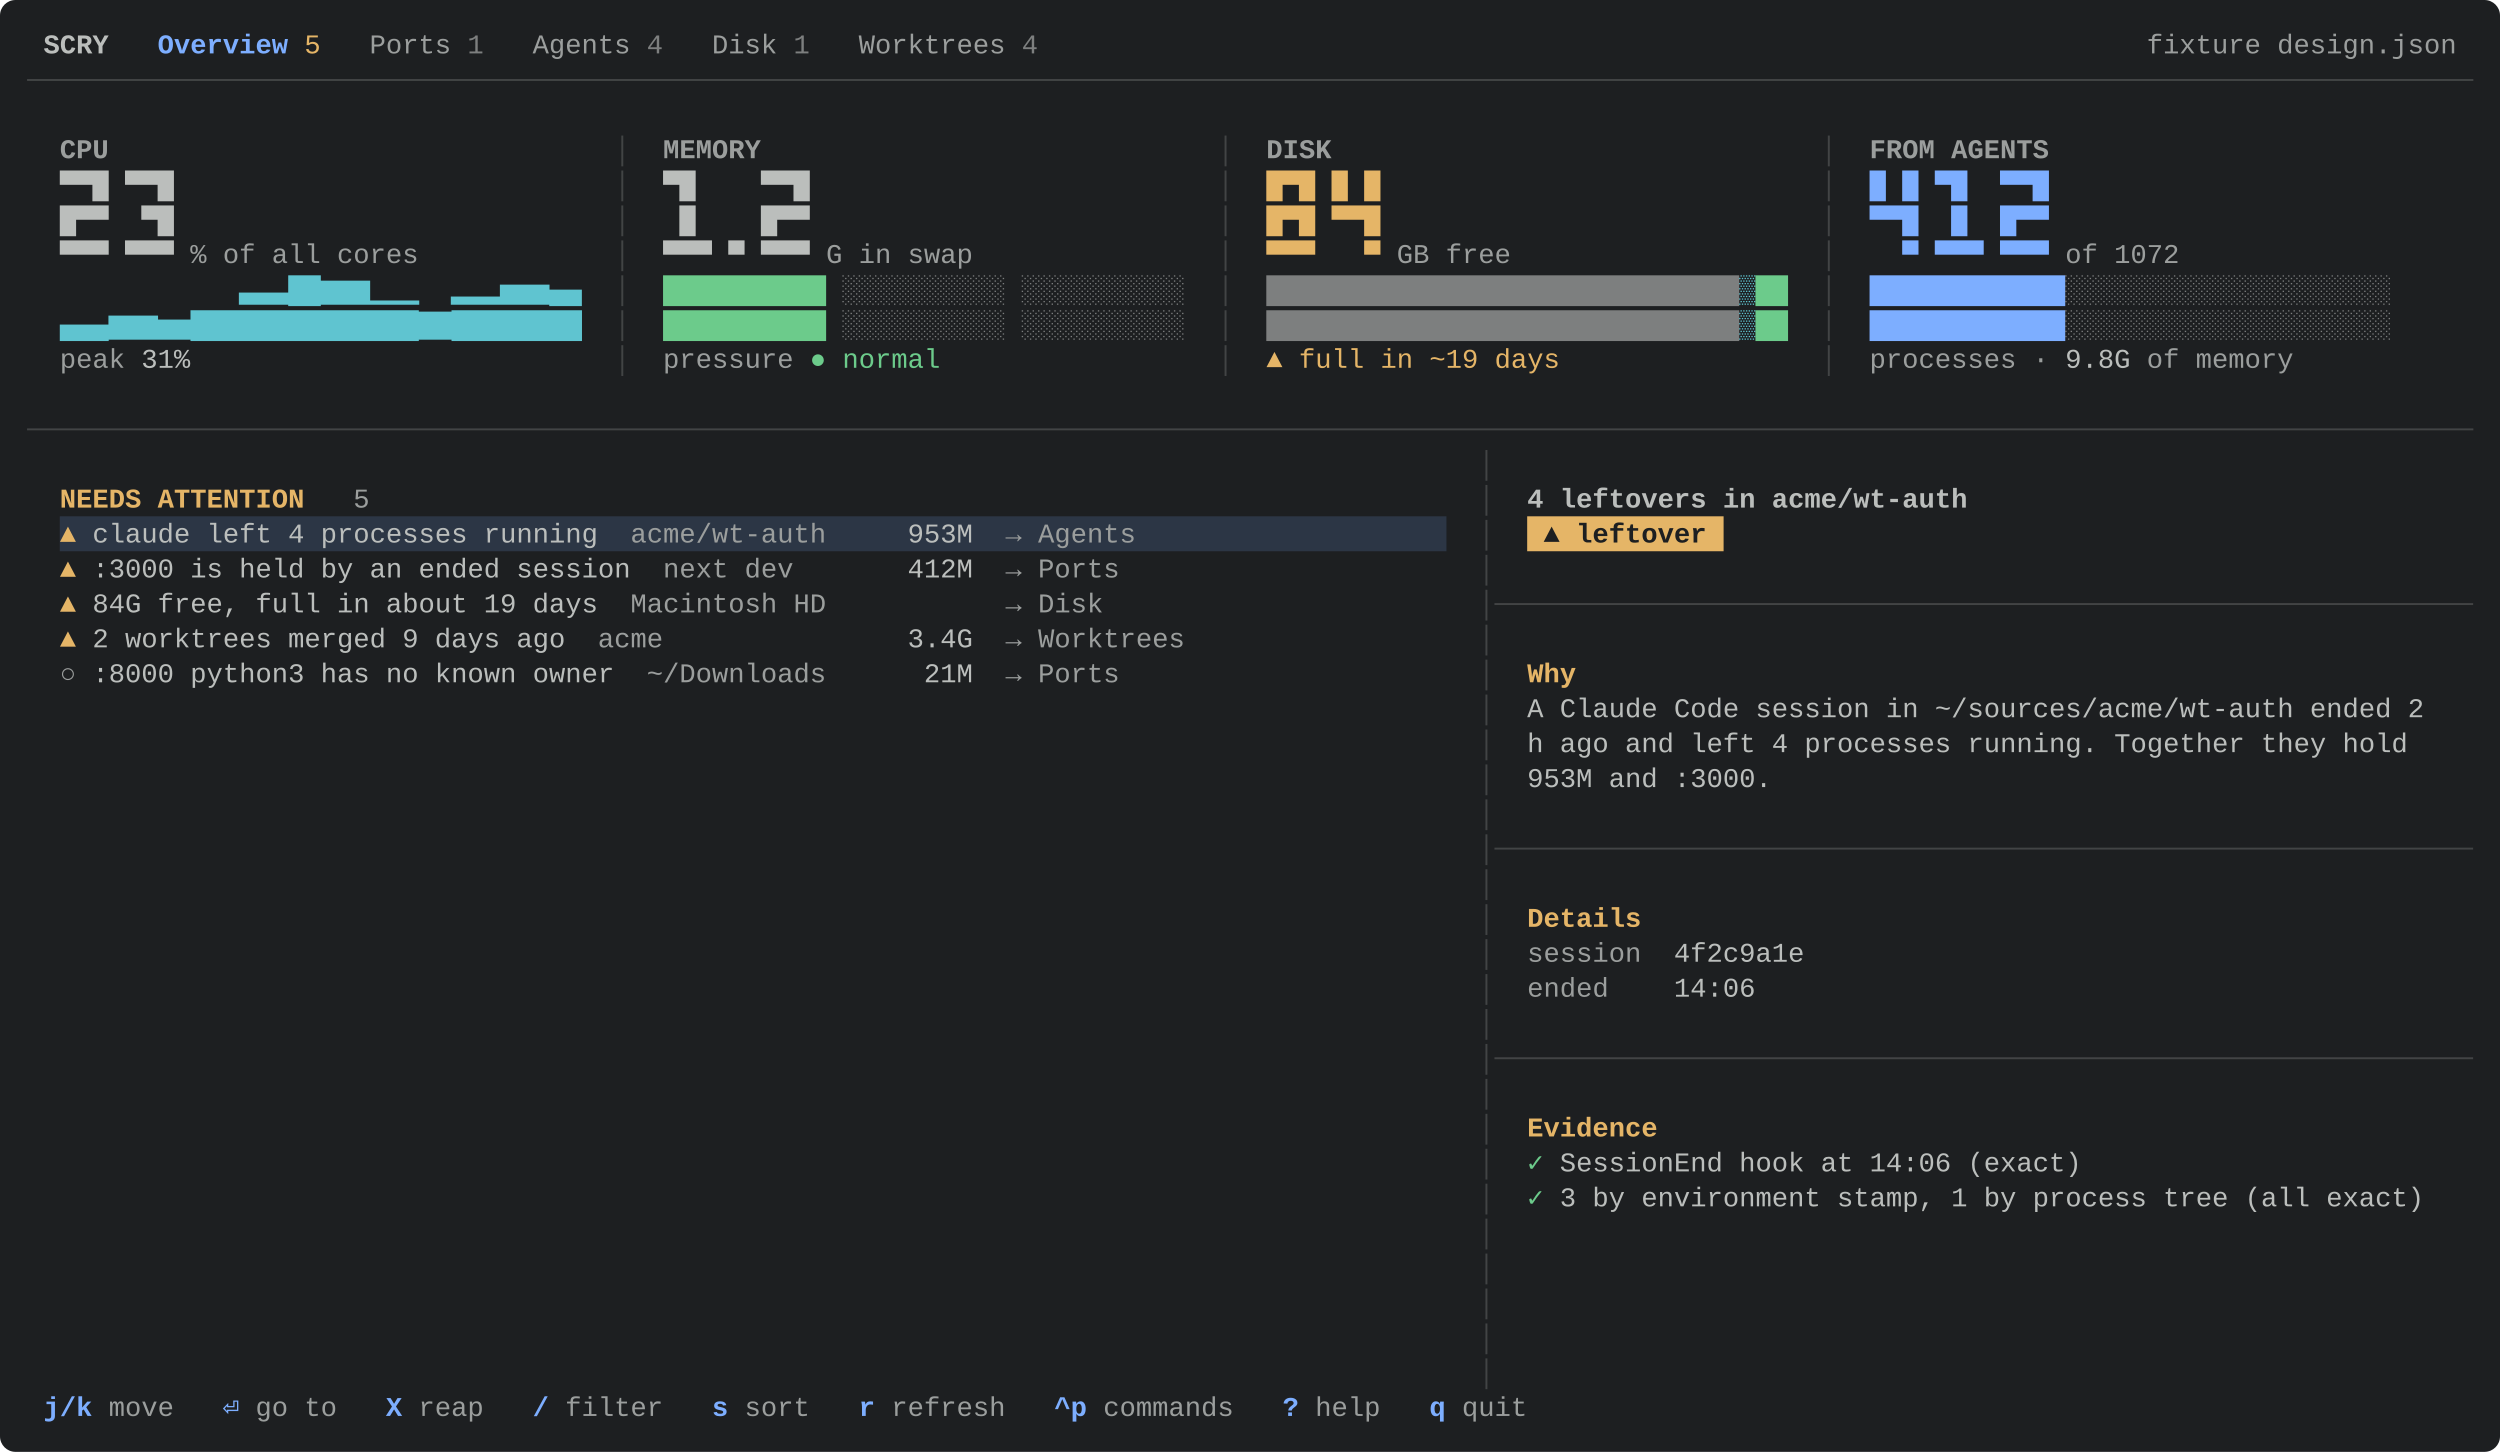
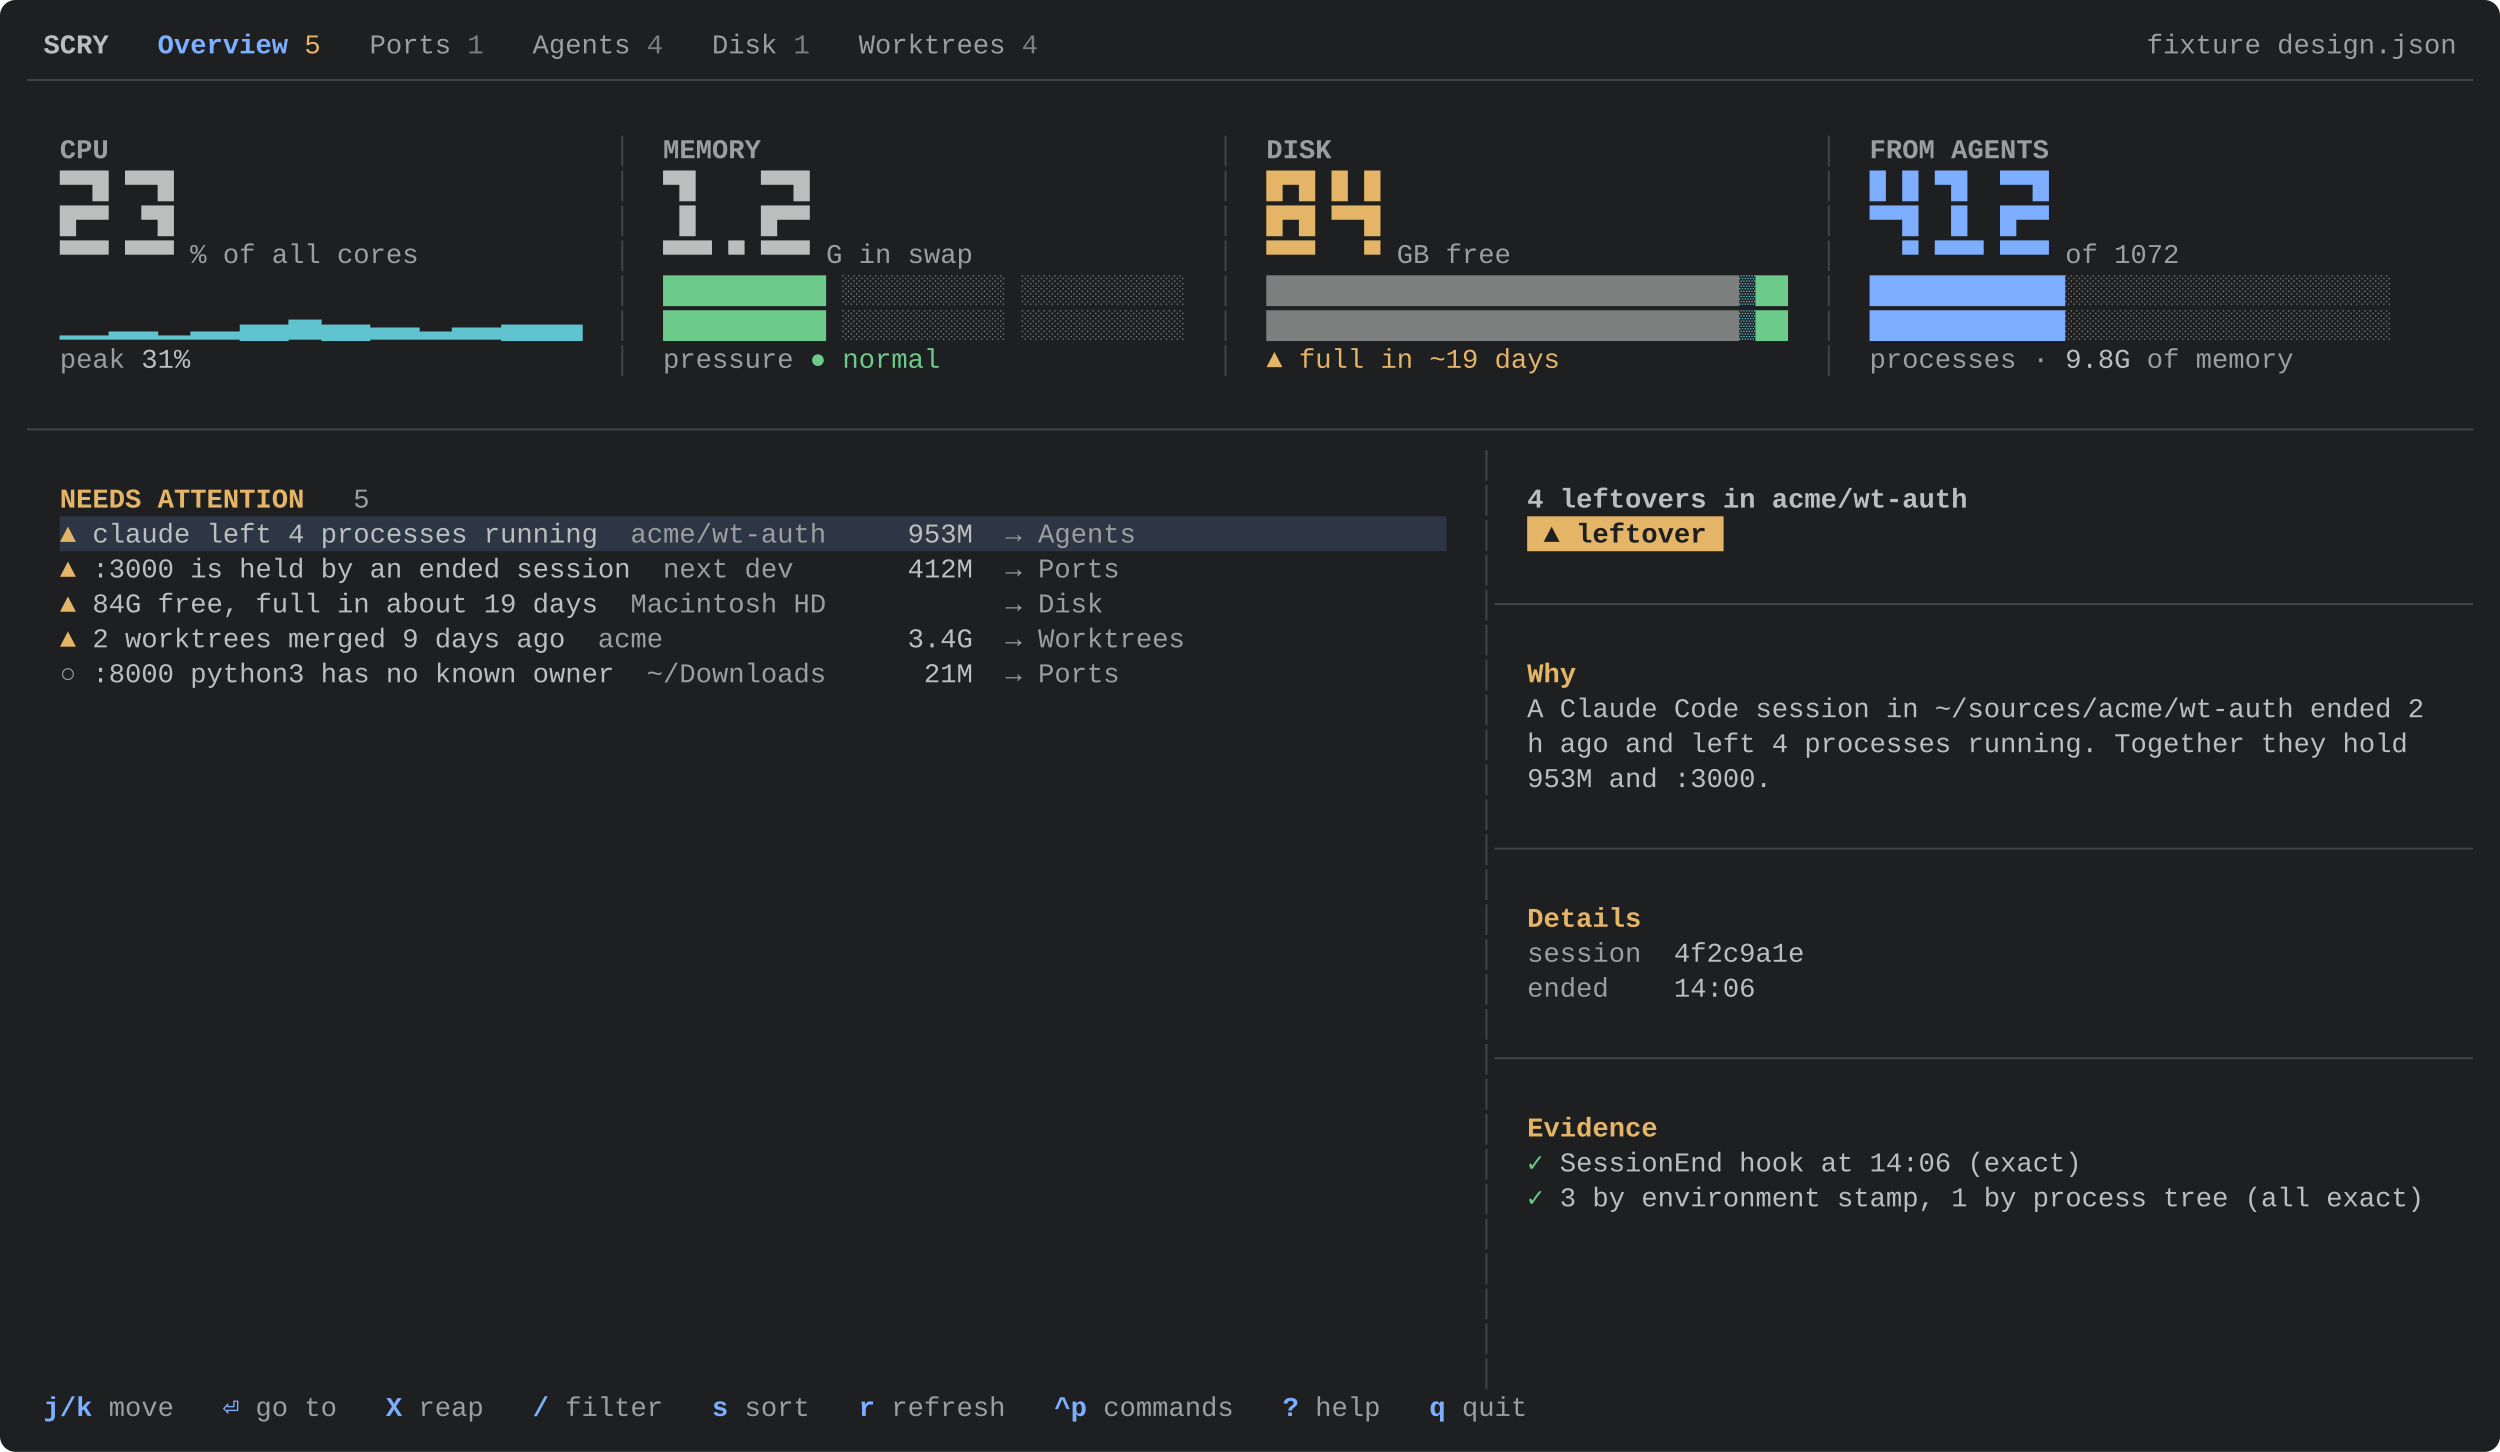
<svg xmlns="http://www.w3.org/2000/svg" width="1288" height="748" viewBox="0 0 1288 748">
  <style>text{font-family:ui-monospace,SFMono-Regular,"SF Mono",Menlo,Consolas,"Liberation Mono","DejaVu Sans Mono",monospace;font-size:14px;white-space:pre}</style>
  <rect width="1288" height="748" rx="8" fill="#1d1f21" />
  <g transform="translate(14 14)">
    <text x="8.4" y="13.5" fill="#bbbebc" textLength="33.6" lengthAdjust="spacingAndGlyphs" xml:space="preserve" font-weight="700">SCRY</text>
    <text x="67.2" y="13.5" fill="#7daeff" textLength="67.2" lengthAdjust="spacingAndGlyphs" xml:space="preserve" font-weight="700">Overview</text>
    <text x="142.8" y="13.5" fill="#e5b567" textLength="8.4" lengthAdjust="spacingAndGlyphs" xml:space="preserve">5</text>
    <text x="176.4" y="13.5" fill="#9b9e9d" textLength="42.0" lengthAdjust="spacingAndGlyphs" xml:space="preserve">Ports</text>
    <text x="226.8" y="13.5" fill="#7d7f7f" textLength="8.4" lengthAdjust="spacingAndGlyphs" xml:space="preserve">1</text>
    <text x="260.4" y="13.5" fill="#9b9e9d" textLength="50.4" lengthAdjust="spacingAndGlyphs" xml:space="preserve">Agents</text>
    <text x="319.2" y="13.5" fill="#7d7f7f" textLength="8.4" lengthAdjust="spacingAndGlyphs" xml:space="preserve">4</text>
    <text x="352.8" y="13.5" fill="#9b9e9d" textLength="33.6" lengthAdjust="spacingAndGlyphs" xml:space="preserve">Disk</text>
    <text x="394.8" y="13.5" fill="#7d7f7f" textLength="8.4" lengthAdjust="spacingAndGlyphs" xml:space="preserve">1</text>
    <text x="428.4" y="13.5" fill="#9b9e9d" textLength="75.6" lengthAdjust="spacingAndGlyphs" xml:space="preserve">Worktrees</text>
    <text x="512.4" y="13.5" fill="#7d7f7f" textLength="8.4" lengthAdjust="spacingAndGlyphs" xml:space="preserve">4</text>
    <text x="1092.0" y="13.5" fill="#9b9e9d" textLength="159.6" lengthAdjust="spacingAndGlyphs" xml:space="preserve">fixture design.json</text>
    <text x="0.0" y="31.5" fill="#424445" textLength="1260.0" lengthAdjust="spacingAndGlyphs" xml:space="preserve">──────────────────────────────────────────────────────────────────────────────────────────────────────────────────────────────────────────────────────</text>
    <text x="16.8" y="67.5" fill="#9b9e9d" textLength="25.2" lengthAdjust="spacingAndGlyphs" xml:space="preserve" font-weight="700">CPU</text>
    <text x="302.4" y="67.5" fill="#424445" textLength="8.4" lengthAdjust="spacingAndGlyphs" xml:space="preserve">│</text>
    <text x="327.6" y="67.5" fill="#9b9e9d" textLength="50.4" lengthAdjust="spacingAndGlyphs" xml:space="preserve" font-weight="700">MEMORY</text>
    <text x="613.2" y="67.5" fill="#424445" textLength="8.4" lengthAdjust="spacingAndGlyphs" xml:space="preserve">│</text>
    <text x="638.4" y="67.5" fill="#9b9e9d" textLength="33.6" lengthAdjust="spacingAndGlyphs" xml:space="preserve" font-weight="700">DISK</text>
    <text x="924.0" y="67.5" fill="#424445" textLength="8.4" lengthAdjust="spacingAndGlyphs" xml:space="preserve">│</text>
    <text x="949.2" y="67.5" fill="#9b9e9d" textLength="92.4" lengthAdjust="spacingAndGlyphs" xml:space="preserve" font-weight="700">FROM AGENTS</text>
    <text x="16.8" y="85.5" fill="#bbbebc" textLength="25.2" lengthAdjust="spacingAndGlyphs" xml:space="preserve" font-weight="700">▀▀█</text>
    <text x="50.4" y="85.5" fill="#bbbebc" textLength="25.2" lengthAdjust="spacingAndGlyphs" xml:space="preserve" font-weight="700">▀▀█</text>
    <text x="302.4" y="85.5" fill="#424445" textLength="8.4" lengthAdjust="spacingAndGlyphs" xml:space="preserve">│</text>
    <text x="327.6" y="85.5" fill="#bbbebc" textLength="16.8" lengthAdjust="spacingAndGlyphs" xml:space="preserve" font-weight="700">▀█</text>
    <text x="378.0" y="85.5" fill="#bbbebc" textLength="25.2" lengthAdjust="spacingAndGlyphs" xml:space="preserve" font-weight="700">▀▀█</text>
    <text x="613.2" y="85.5" fill="#424445" textLength="8.4" lengthAdjust="spacingAndGlyphs" xml:space="preserve">│</text>
    <text x="638.4" y="85.5" fill="#e5b567" textLength="25.2" lengthAdjust="spacingAndGlyphs" xml:space="preserve" font-weight="700">█▀█</text>
    <text x="672.0" y="85.5" fill="#e5b567" textLength="25.2" lengthAdjust="spacingAndGlyphs" xml:space="preserve" font-weight="700">█ █</text>
    <text x="924.0" y="85.5" fill="#424445" textLength="8.4" lengthAdjust="spacingAndGlyphs" xml:space="preserve">│</text>
    <text x="949.2" y="85.5" fill="#7daeff" textLength="25.2" lengthAdjust="spacingAndGlyphs" xml:space="preserve" font-weight="700">█ █</text>
    <text x="982.8" y="85.5" fill="#7daeff" textLength="16.8" lengthAdjust="spacingAndGlyphs" xml:space="preserve" font-weight="700">▀█</text>
    <text x="1016.4" y="85.5" fill="#7daeff" textLength="25.2" lengthAdjust="spacingAndGlyphs" xml:space="preserve" font-weight="700">▀▀█</text>
    <text x="16.8" y="103.5" fill="#bbbebc" textLength="25.2" lengthAdjust="spacingAndGlyphs" xml:space="preserve" font-weight="700">█▀▀</text>
    <text x="58.8" y="103.5" fill="#bbbebc" textLength="16.8" lengthAdjust="spacingAndGlyphs" xml:space="preserve" font-weight="700">▀█</text>
    <text x="302.4" y="103.5" fill="#424445" textLength="8.4" lengthAdjust="spacingAndGlyphs" xml:space="preserve">│</text>
    <text x="336.0" y="103.5" fill="#bbbebc" textLength="8.4" lengthAdjust="spacingAndGlyphs" xml:space="preserve" font-weight="700">█</text>
    <text x="378.0" y="103.5" fill="#bbbebc" textLength="25.2" lengthAdjust="spacingAndGlyphs" xml:space="preserve" font-weight="700">█▀▀</text>
    <text x="613.2" y="103.5" fill="#424445" textLength="8.4" lengthAdjust="spacingAndGlyphs" xml:space="preserve">│</text>
    <text x="638.4" y="103.5" fill="#e5b567" textLength="25.2" lengthAdjust="spacingAndGlyphs" xml:space="preserve" font-weight="700">█▀█</text>
    <text x="672.0" y="103.5" fill="#e5b567" textLength="25.2" lengthAdjust="spacingAndGlyphs" xml:space="preserve" font-weight="700">▀▀█</text>
    <text x="924.0" y="103.5" fill="#424445" textLength="8.4" lengthAdjust="spacingAndGlyphs" xml:space="preserve">│</text>
    <text x="949.2" y="103.5" fill="#7daeff" textLength="25.2" lengthAdjust="spacingAndGlyphs" xml:space="preserve" font-weight="700">▀▀█</text>
    <text x="991.2" y="103.5" fill="#7daeff" textLength="8.4" lengthAdjust="spacingAndGlyphs" xml:space="preserve" font-weight="700">█</text>
    <text x="1016.4" y="103.5" fill="#7daeff" textLength="25.2" lengthAdjust="spacingAndGlyphs" xml:space="preserve" font-weight="700">█▀▀</text>
    <text x="16.8" y="121.5" fill="#bbbebc" textLength="25.2" lengthAdjust="spacingAndGlyphs" xml:space="preserve" font-weight="700">▀▀▀</text>
    <text x="50.4" y="121.5" fill="#bbbebc" textLength="25.2" lengthAdjust="spacingAndGlyphs" xml:space="preserve" font-weight="700">▀▀▀</text>
    <text x="84.0" y="121.5" fill="#9b9e9d" textLength="117.6" lengthAdjust="spacingAndGlyphs" xml:space="preserve">% of all cores</text>
    <text x="302.4" y="121.5" fill="#424445" textLength="8.4" lengthAdjust="spacingAndGlyphs" xml:space="preserve">│</text>
    <text x="327.6" y="121.5" fill="#bbbebc" textLength="25.2" lengthAdjust="spacingAndGlyphs" xml:space="preserve" font-weight="700">▀▀▀</text>
    <text x="361.2" y="121.5" fill="#bbbebc" textLength="8.4" lengthAdjust="spacingAndGlyphs" xml:space="preserve" font-weight="700">▀</text>
    <text x="378.0" y="121.5" fill="#bbbebc" textLength="25.2" lengthAdjust="spacingAndGlyphs" xml:space="preserve" font-weight="700">▀▀▀</text>
    <text x="411.6" y="121.5" fill="#9b9e9d" textLength="75.6" lengthAdjust="spacingAndGlyphs" xml:space="preserve">G in swap</text>
    <text x="613.2" y="121.5" fill="#424445" textLength="8.4" lengthAdjust="spacingAndGlyphs" xml:space="preserve">│</text>
    <text x="638.4" y="121.5" fill="#e5b567" textLength="25.2" lengthAdjust="spacingAndGlyphs" xml:space="preserve" font-weight="700">▀▀▀</text>
    <text x="688.8" y="121.5" fill="#e5b567" textLength="8.4" lengthAdjust="spacingAndGlyphs" xml:space="preserve" font-weight="700">▀</text>
    <text x="705.6" y="121.5" fill="#9b9e9d" textLength="58.8" lengthAdjust="spacingAndGlyphs" xml:space="preserve">GB free</text>
    <text x="924.0" y="121.5" fill="#424445" textLength="8.4" lengthAdjust="spacingAndGlyphs" xml:space="preserve">│</text>
    <text x="966.0" y="121.5" fill="#7daeff" textLength="8.4" lengthAdjust="spacingAndGlyphs" xml:space="preserve" font-weight="700">▀</text>
    <text x="982.8" y="121.5" fill="#7daeff" textLength="25.2" lengthAdjust="spacingAndGlyphs" xml:space="preserve" font-weight="700">▀▀▀</text>
    <text x="1016.4" y="121.5" fill="#7daeff" textLength="25.2" lengthAdjust="spacingAndGlyphs" xml:space="preserve" font-weight="700">▀▀▀</text>
    <text x="1050.0" y="121.5" fill="#9b9e9d" textLength="58.8" lengthAdjust="spacingAndGlyphs" xml:space="preserve">of 1072</text>
-     <text x="109.2" y="139.5" fill="#5fc4d0" textLength="92.4" lengthAdjust="spacingAndGlyphs" xml:space="preserve">▃▃▃██▆▆▆▁▁▁</text>
-     <text x="218.4" y="139.5" fill="#5fc4d0" textLength="67.2" lengthAdjust="spacingAndGlyphs" xml:space="preserve">▂▂▂▅▅▅▄▄</text>
    <text x="302.4" y="139.5" fill="#424445" textLength="8.4" lengthAdjust="spacingAndGlyphs" xml:space="preserve">│</text>
    <text x="327.6" y="139.5" fill="#6ccb8b" textLength="84.0" lengthAdjust="spacingAndGlyphs" xml:space="preserve">██████████</text>
    <text x="420.0" y="139.5" fill="#7d7f7f" textLength="84.0" lengthAdjust="spacingAndGlyphs" xml:space="preserve">░░░░░░░░░░</text>
    <text x="512.4" y="139.5" fill="#7d7f7f" textLength="84.0" lengthAdjust="spacingAndGlyphs" xml:space="preserve">░░░░░░░░░░</text>
    <text x="613.2" y="139.5" fill="#424445" textLength="8.4" lengthAdjust="spacingAndGlyphs" xml:space="preserve">│</text>
    <text x="638.4" y="139.5" fill="#7d7f7f" textLength="243.6" lengthAdjust="spacingAndGlyphs" xml:space="preserve">█████████████████████████████</text>
    <text x="882.0" y="139.5" fill="#5fc4d0" textLength="8.4" lengthAdjust="spacingAndGlyphs" xml:space="preserve">▒</text>
    <text x="890.4" y="139.5" fill="#6ccb8b" textLength="16.8" lengthAdjust="spacingAndGlyphs" xml:space="preserve">██</text>
    <text x="924.0" y="139.5" fill="#424445" textLength="8.4" lengthAdjust="spacingAndGlyphs" xml:space="preserve">│</text>
    <text x="949.2" y="139.5" fill="#7daeff" textLength="100.8" lengthAdjust="spacingAndGlyphs" xml:space="preserve">████████████</text>
    <text x="1050.0" y="139.5" fill="#7d7f7f" textLength="168.0" lengthAdjust="spacingAndGlyphs" xml:space="preserve">░░░░░░░░░░░░░░░░░░░░</text>
-     <text x="16.8" y="157.5" fill="#5fc4d0" textLength="268.8" lengthAdjust="spacingAndGlyphs" xml:space="preserve">▄▄▄▆▆▆▅▅██████████████▇▇████████</text>
+     <text x="16.8" y="157.5" fill="#5fc4d0" textLength="268.8" lengthAdjust="spacingAndGlyphs" xml:space="preserve">▁▁▁▂▂▂▁▁▂▂▂▄▄▄▅▅▄▄▄▃▃▃▂▂▃▃▃▄▄▄▄▄</text>
    <text x="302.4" y="157.5" fill="#424445" textLength="8.4" lengthAdjust="spacingAndGlyphs" xml:space="preserve">│</text>
    <text x="327.6" y="157.5" fill="#6ccb8b" textLength="84.0" lengthAdjust="spacingAndGlyphs" xml:space="preserve">██████████</text>
    <text x="420.0" y="157.5" fill="#7d7f7f" textLength="84.0" lengthAdjust="spacingAndGlyphs" xml:space="preserve">░░░░░░░░░░</text>
    <text x="512.4" y="157.5" fill="#7d7f7f" textLength="84.0" lengthAdjust="spacingAndGlyphs" xml:space="preserve">░░░░░░░░░░</text>
    <text x="613.2" y="157.5" fill="#424445" textLength="8.4" lengthAdjust="spacingAndGlyphs" xml:space="preserve">│</text>
    <text x="638.4" y="157.5" fill="#7d7f7f" textLength="243.6" lengthAdjust="spacingAndGlyphs" xml:space="preserve">█████████████████████████████</text>
    <text x="882.0" y="157.5" fill="#5fc4d0" textLength="8.4" lengthAdjust="spacingAndGlyphs" xml:space="preserve">▒</text>
    <text x="890.4" y="157.5" fill="#6ccb8b" textLength="16.8" lengthAdjust="spacingAndGlyphs" xml:space="preserve">██</text>
    <text x="924.0" y="157.5" fill="#424445" textLength="8.4" lengthAdjust="spacingAndGlyphs" xml:space="preserve">│</text>
    <text x="949.2" y="157.5" fill="#7daeff" textLength="100.8" lengthAdjust="spacingAndGlyphs" xml:space="preserve">████████████</text>
    <text x="1050.0" y="157.5" fill="#7d7f7f" textLength="168.0" lengthAdjust="spacingAndGlyphs" xml:space="preserve">░░░░░░░░░░░░░░░░░░░░</text>
    <text x="16.8" y="175.5" fill="#9b9e9d" textLength="33.6" lengthAdjust="spacingAndGlyphs" xml:space="preserve">peak</text>
    <text x="58.8" y="175.5" fill="#bbbebc" textLength="25.2" lengthAdjust="spacingAndGlyphs" xml:space="preserve">31%</text>
    <text x="302.4" y="175.5" fill="#424445" textLength="8.4" lengthAdjust="spacingAndGlyphs" xml:space="preserve">│</text>
    <text x="327.6" y="175.5" fill="#9b9e9d" textLength="67.2" lengthAdjust="spacingAndGlyphs" xml:space="preserve">pressure</text>
    <text x="403.2" y="175.5" fill="#6ccb8b" textLength="67.2" lengthAdjust="spacingAndGlyphs" xml:space="preserve">● normal</text>
    <text x="613.2" y="175.5" fill="#424445" textLength="8.4" lengthAdjust="spacingAndGlyphs" xml:space="preserve">│</text>
    <text x="638.4" y="175.5" fill="#e5b567" textLength="151.2" lengthAdjust="spacingAndGlyphs" xml:space="preserve">▲ full in ~19 days</text>
    <text x="924.0" y="175.5" fill="#424445" textLength="8.4" lengthAdjust="spacingAndGlyphs" xml:space="preserve">│</text>
    <text x="949.2" y="175.5" fill="#9b9e9d" textLength="92.4" lengthAdjust="spacingAndGlyphs" xml:space="preserve">processes ·</text>
    <text x="1050.0" y="175.5" fill="#bbbebc" textLength="33.6" lengthAdjust="spacingAndGlyphs" xml:space="preserve">9.8G</text>
    <text x="1092.0" y="175.5" fill="#9b9e9d" textLength="75.6" lengthAdjust="spacingAndGlyphs" xml:space="preserve">of memory</text>
    <text x="0.0" y="211.5" fill="#424445" textLength="1260.0" lengthAdjust="spacingAndGlyphs" xml:space="preserve">──────────────────────────────────────────────────────────────────────────────────────────────────────────────────────────────────────────────────────</text>
    <text x="747.6" y="229.5" fill="#424445" textLength="8.4" lengthAdjust="spacingAndGlyphs" xml:space="preserve">│</text>
    <text x="16.8" y="247.5" fill="#e5b567" textLength="126.0" lengthAdjust="spacingAndGlyphs" xml:space="preserve" font-weight="700">NEEDS ATTENTION</text>
    <text x="168.0" y="247.5" fill="#9b9e9d" textLength="8.4" lengthAdjust="spacingAndGlyphs" xml:space="preserve">5</text>
    <text x="747.6" y="247.5" fill="#424445" textLength="8.4" lengthAdjust="spacingAndGlyphs" xml:space="preserve">│</text>
    <text x="772.8" y="247.5" fill="#bbbebc" textLength="226.8" lengthAdjust="spacingAndGlyphs" xml:space="preserve" font-weight="700">4 leftovers in acme/wt-auth</text>
    <rect x="16.8" y="252" width="714.4" height="18" fill="#2c3645" />
    <rect x="772.8" y="252" width="101.2" height="18" fill="#e5b567" />
    <text x="16.8" y="265.5" fill="#e5b567" textLength="8.4" lengthAdjust="spacingAndGlyphs" xml:space="preserve">▲</text>
    <text x="33.6" y="265.5" fill="#bbbebc" textLength="260.4" lengthAdjust="spacingAndGlyphs" xml:space="preserve">claude left 4 processes running</text>
    <text x="310.8" y="265.5" fill="#9b9e9d" textLength="100.8" lengthAdjust="spacingAndGlyphs" xml:space="preserve">acme/wt-auth</text>
    <text x="453.6" y="265.5" fill="#bbbebc" textLength="33.6" lengthAdjust="spacingAndGlyphs" xml:space="preserve">953M</text>
    <text x="504.0" y="265.5" fill="#9b9e9d" textLength="67.2" lengthAdjust="spacingAndGlyphs" xml:space="preserve">→ Agents</text>
    <text x="747.6" y="265.5" fill="#424445" textLength="8.4" lengthAdjust="spacingAndGlyphs" xml:space="preserve">│</text>
    <text x="781.2" y="265.5" fill="#1d1f21" textLength="84.0" lengthAdjust="spacingAndGlyphs" xml:space="preserve" font-weight="700">▲ leftover</text>
    <text x="16.8" y="283.5" fill="#e5b567" textLength="8.4" lengthAdjust="spacingAndGlyphs" xml:space="preserve">▲</text>
    <text x="33.6" y="283.5" fill="#bbbebc" textLength="277.2" lengthAdjust="spacingAndGlyphs" xml:space="preserve">:3000 is held by an ended session</text>
    <text x="327.6" y="283.5" fill="#9b9e9d" textLength="67.2" lengthAdjust="spacingAndGlyphs" xml:space="preserve">next dev</text>
    <text x="453.6" y="283.5" fill="#bbbebc" textLength="33.6" lengthAdjust="spacingAndGlyphs" xml:space="preserve">412M</text>
    <text x="504.0" y="283.5" fill="#9b9e9d" textLength="58.8" lengthAdjust="spacingAndGlyphs" xml:space="preserve">→ Ports</text>
    <text x="747.6" y="283.5" fill="#424445" textLength="8.4" lengthAdjust="spacingAndGlyphs" xml:space="preserve">│</text>
    <text x="16.8" y="301.5" fill="#e5b567" textLength="8.4" lengthAdjust="spacingAndGlyphs" xml:space="preserve">▲</text>
    <text x="33.6" y="301.5" fill="#bbbebc" textLength="260.4" lengthAdjust="spacingAndGlyphs" xml:space="preserve">84G free, full in about 19 days</text>
    <text x="310.8" y="301.5" fill="#9b9e9d" textLength="100.8" lengthAdjust="spacingAndGlyphs" xml:space="preserve">Macintosh HD</text>
    <text x="504.0" y="301.5" fill="#9b9e9d" textLength="50.4" lengthAdjust="spacingAndGlyphs" xml:space="preserve">→ Disk</text>
    <text x="747.6" y="301.5" fill="#424445" textLength="512.4" lengthAdjust="spacingAndGlyphs" xml:space="preserve">│────────────────────────────────────────────────────────────</text>
    <text x="16.8" y="319.5" fill="#e5b567" textLength="8.4" lengthAdjust="spacingAndGlyphs" xml:space="preserve">▲</text>
    <text x="33.6" y="319.5" fill="#bbbebc" textLength="243.6" lengthAdjust="spacingAndGlyphs" xml:space="preserve">2 worktrees merged 9 days ago</text>
    <text x="294.0" y="319.5" fill="#9b9e9d" textLength="33.6" lengthAdjust="spacingAndGlyphs" xml:space="preserve">acme</text>
    <text x="453.6" y="319.5" fill="#bbbebc" textLength="33.6" lengthAdjust="spacingAndGlyphs" xml:space="preserve">3.4G</text>
    <text x="504.0" y="319.5" fill="#9b9e9d" textLength="92.4" lengthAdjust="spacingAndGlyphs" xml:space="preserve">→ Worktrees</text>
    <text x="747.6" y="319.5" fill="#424445" textLength="8.4" lengthAdjust="spacingAndGlyphs" xml:space="preserve">│</text>
    <text x="16.8" y="337.5" fill="#9b9e9d" textLength="8.4" lengthAdjust="spacingAndGlyphs" xml:space="preserve">○</text>
    <text x="33.6" y="337.5" fill="#bbbebc" textLength="268.8" lengthAdjust="spacingAndGlyphs" xml:space="preserve">:8000 python3 has no known owner</text>
    <text x="319.2" y="337.5" fill="#9b9e9d" textLength="92.4" lengthAdjust="spacingAndGlyphs" xml:space="preserve">~/Downloads</text>
    <text x="462.0" y="337.5" fill="#bbbebc" textLength="25.2" lengthAdjust="spacingAndGlyphs" xml:space="preserve">21M</text>
    <text x="504.0" y="337.5" fill="#9b9e9d" textLength="58.8" lengthAdjust="spacingAndGlyphs" xml:space="preserve">→ Ports</text>
    <text x="747.6" y="337.5" fill="#424445" textLength="8.4" lengthAdjust="spacingAndGlyphs" xml:space="preserve">│</text>
    <text x="772.8" y="337.5" fill="#e5b567" textLength="25.2" lengthAdjust="spacingAndGlyphs" xml:space="preserve" font-weight="700">Why</text>
    <text x="747.6" y="355.5" fill="#424445" textLength="8.4" lengthAdjust="spacingAndGlyphs" xml:space="preserve">│</text>
    <text x="772.8" y="355.5" fill="#bbbebc" textLength="462.0" lengthAdjust="spacingAndGlyphs" xml:space="preserve">A Claude Code session in ~/sources/acme/wt-auth ended 2</text>
    <text x="747.6" y="373.5" fill="#424445" textLength="8.4" lengthAdjust="spacingAndGlyphs" xml:space="preserve">│</text>
    <text x="772.8" y="373.5" fill="#bbbebc" textLength="453.6" lengthAdjust="spacingAndGlyphs" xml:space="preserve">h ago and left 4 processes running. Together they hold</text>
    <text x="747.6" y="391.5" fill="#424445" textLength="8.4" lengthAdjust="spacingAndGlyphs" xml:space="preserve">│</text>
    <text x="772.8" y="391.5" fill="#bbbebc" textLength="126.0" lengthAdjust="spacingAndGlyphs" xml:space="preserve">953M and :3000.</text>
    <text x="747.6" y="409.5" fill="#424445" textLength="8.4" lengthAdjust="spacingAndGlyphs" xml:space="preserve">│</text>
    <text x="747.6" y="427.5" fill="#424445" textLength="512.4" lengthAdjust="spacingAndGlyphs" xml:space="preserve">│────────────────────────────────────────────────────────────</text>
    <text x="747.6" y="445.5" fill="#424445" textLength="8.4" lengthAdjust="spacingAndGlyphs" xml:space="preserve">│</text>
    <text x="747.6" y="463.5" fill="#424445" textLength="8.4" lengthAdjust="spacingAndGlyphs" xml:space="preserve">│</text>
    <text x="772.8" y="463.5" fill="#e5b567" textLength="58.8" lengthAdjust="spacingAndGlyphs" xml:space="preserve" font-weight="700">Details</text>
    <text x="747.6" y="481.5" fill="#424445" textLength="8.4" lengthAdjust="spacingAndGlyphs" xml:space="preserve">│</text>
    <text x="772.8" y="481.5" fill="#9b9e9d" textLength="58.8" lengthAdjust="spacingAndGlyphs" xml:space="preserve">session</text>
    <text x="848.4" y="481.5" fill="#bbbebc" textLength="67.2" lengthAdjust="spacingAndGlyphs" xml:space="preserve">4f2c9a1e</text>
    <text x="747.6" y="499.5" fill="#424445" textLength="8.4" lengthAdjust="spacingAndGlyphs" xml:space="preserve">│</text>
    <text x="772.8" y="499.5" fill="#9b9e9d" textLength="42.0" lengthAdjust="spacingAndGlyphs" xml:space="preserve">ended</text>
    <text x="848.4" y="499.5" fill="#bbbebc" textLength="42.0" lengthAdjust="spacingAndGlyphs" xml:space="preserve">14:06</text>
    <text x="747.6" y="517.5" fill="#424445" textLength="8.4" lengthAdjust="spacingAndGlyphs" xml:space="preserve">│</text>
    <text x="747.6" y="535.5" fill="#424445" textLength="512.4" lengthAdjust="spacingAndGlyphs" xml:space="preserve">│────────────────────────────────────────────────────────────</text>
    <text x="747.6" y="553.5" fill="#424445" textLength="8.4" lengthAdjust="spacingAndGlyphs" xml:space="preserve">│</text>
    <text x="747.6" y="571.5" fill="#424445" textLength="8.4" lengthAdjust="spacingAndGlyphs" xml:space="preserve">│</text>
    <text x="772.8" y="571.5" fill="#e5b567" textLength="67.2" lengthAdjust="spacingAndGlyphs" xml:space="preserve" font-weight="700">Evidence</text>
    <text x="747.6" y="589.5" fill="#424445" textLength="8.4" lengthAdjust="spacingAndGlyphs" xml:space="preserve">│</text>
    <text x="772.8" y="589.5" fill="#6ccb8b" textLength="8.4" lengthAdjust="spacingAndGlyphs" xml:space="preserve">✓</text>
    <text x="789.6" y="589.5" fill="#bbbebc" textLength="268.8" lengthAdjust="spacingAndGlyphs" xml:space="preserve">SessionEnd hook at 14:06 (exact)</text>
    <text x="747.6" y="607.5" fill="#424445" textLength="8.4" lengthAdjust="spacingAndGlyphs" xml:space="preserve">│</text>
    <text x="772.8" y="607.5" fill="#6ccb8b" textLength="8.4" lengthAdjust="spacingAndGlyphs" xml:space="preserve">✓</text>
    <text x="789.6" y="607.5" fill="#bbbebc" textLength="445.2" lengthAdjust="spacingAndGlyphs" xml:space="preserve">3 by environment stamp, 1 by process tree (all exact)</text>
    <text x="747.6" y="625.5" fill="#424445" textLength="8.4" lengthAdjust="spacingAndGlyphs" xml:space="preserve">│</text>
    <text x="747.6" y="643.5" fill="#424445" textLength="8.4" lengthAdjust="spacingAndGlyphs" xml:space="preserve">│</text>
    <text x="747.6" y="661.5" fill="#424445" textLength="8.4" lengthAdjust="spacingAndGlyphs" xml:space="preserve">│</text>
    <text x="747.6" y="679.5" fill="#424445" textLength="8.4" lengthAdjust="spacingAndGlyphs" xml:space="preserve">│</text>
    <text x="747.6" y="697.5" fill="#424445" textLength="8.4" lengthAdjust="spacingAndGlyphs" xml:space="preserve">│</text>
    <text x="8.4" y="715.5" fill="#7daeff" textLength="25.2" lengthAdjust="spacingAndGlyphs" xml:space="preserve" font-weight="700">j/k</text>
    <text x="42.0" y="715.5" fill="#9b9e9d" textLength="33.6" lengthAdjust="spacingAndGlyphs" xml:space="preserve">move</text>
    <text x="100.8" y="715.5" fill="#7daeff" textLength="8.4" lengthAdjust="spacingAndGlyphs" xml:space="preserve" font-weight="700">⏎</text>
    <text x="117.6" y="715.5" fill="#9b9e9d" textLength="42.0" lengthAdjust="spacingAndGlyphs" xml:space="preserve">go to</text>
    <text x="184.8" y="715.5" fill="#7daeff" textLength="8.4" lengthAdjust="spacingAndGlyphs" xml:space="preserve" font-weight="700">X</text>
    <text x="201.6" y="715.5" fill="#9b9e9d" textLength="33.6" lengthAdjust="spacingAndGlyphs" xml:space="preserve">reap</text>
    <text x="260.4" y="715.5" fill="#7daeff" textLength="8.4" lengthAdjust="spacingAndGlyphs" xml:space="preserve" font-weight="700">/</text>
    <text x="277.2" y="715.5" fill="#9b9e9d" textLength="50.4" lengthAdjust="spacingAndGlyphs" xml:space="preserve">filter</text>
    <text x="352.8" y="715.5" fill="#7daeff" textLength="8.4" lengthAdjust="spacingAndGlyphs" xml:space="preserve" font-weight="700">s</text>
    <text x="369.6" y="715.5" fill="#9b9e9d" textLength="33.6" lengthAdjust="spacingAndGlyphs" xml:space="preserve">sort</text>
    <text x="428.4" y="715.5" fill="#7daeff" textLength="8.4" lengthAdjust="spacingAndGlyphs" xml:space="preserve" font-weight="700">r</text>
    <text x="445.2" y="715.5" fill="#9b9e9d" textLength="58.8" lengthAdjust="spacingAndGlyphs" xml:space="preserve">refresh</text>
    <text x="529.2" y="715.5" fill="#7daeff" textLength="16.8" lengthAdjust="spacingAndGlyphs" xml:space="preserve" font-weight="700">^p</text>
    <text x="554.4" y="715.5" fill="#9b9e9d" textLength="67.2" lengthAdjust="spacingAndGlyphs" xml:space="preserve">commands</text>
    <text x="646.8" y="715.5" fill="#7daeff" textLength="8.4" lengthAdjust="spacingAndGlyphs" xml:space="preserve" font-weight="700">?</text>
    <text x="663.6" y="715.5" fill="#9b9e9d" textLength="33.6" lengthAdjust="spacingAndGlyphs" xml:space="preserve">help</text>
    <text x="722.4" y="715.5" fill="#7daeff" textLength="8.4" lengthAdjust="spacingAndGlyphs" xml:space="preserve" font-weight="700">q</text>
    <text x="739.2" y="715.5" fill="#9b9e9d" textLength="33.6" lengthAdjust="spacingAndGlyphs" xml:space="preserve">quit</text>
  </g>
</svg>
